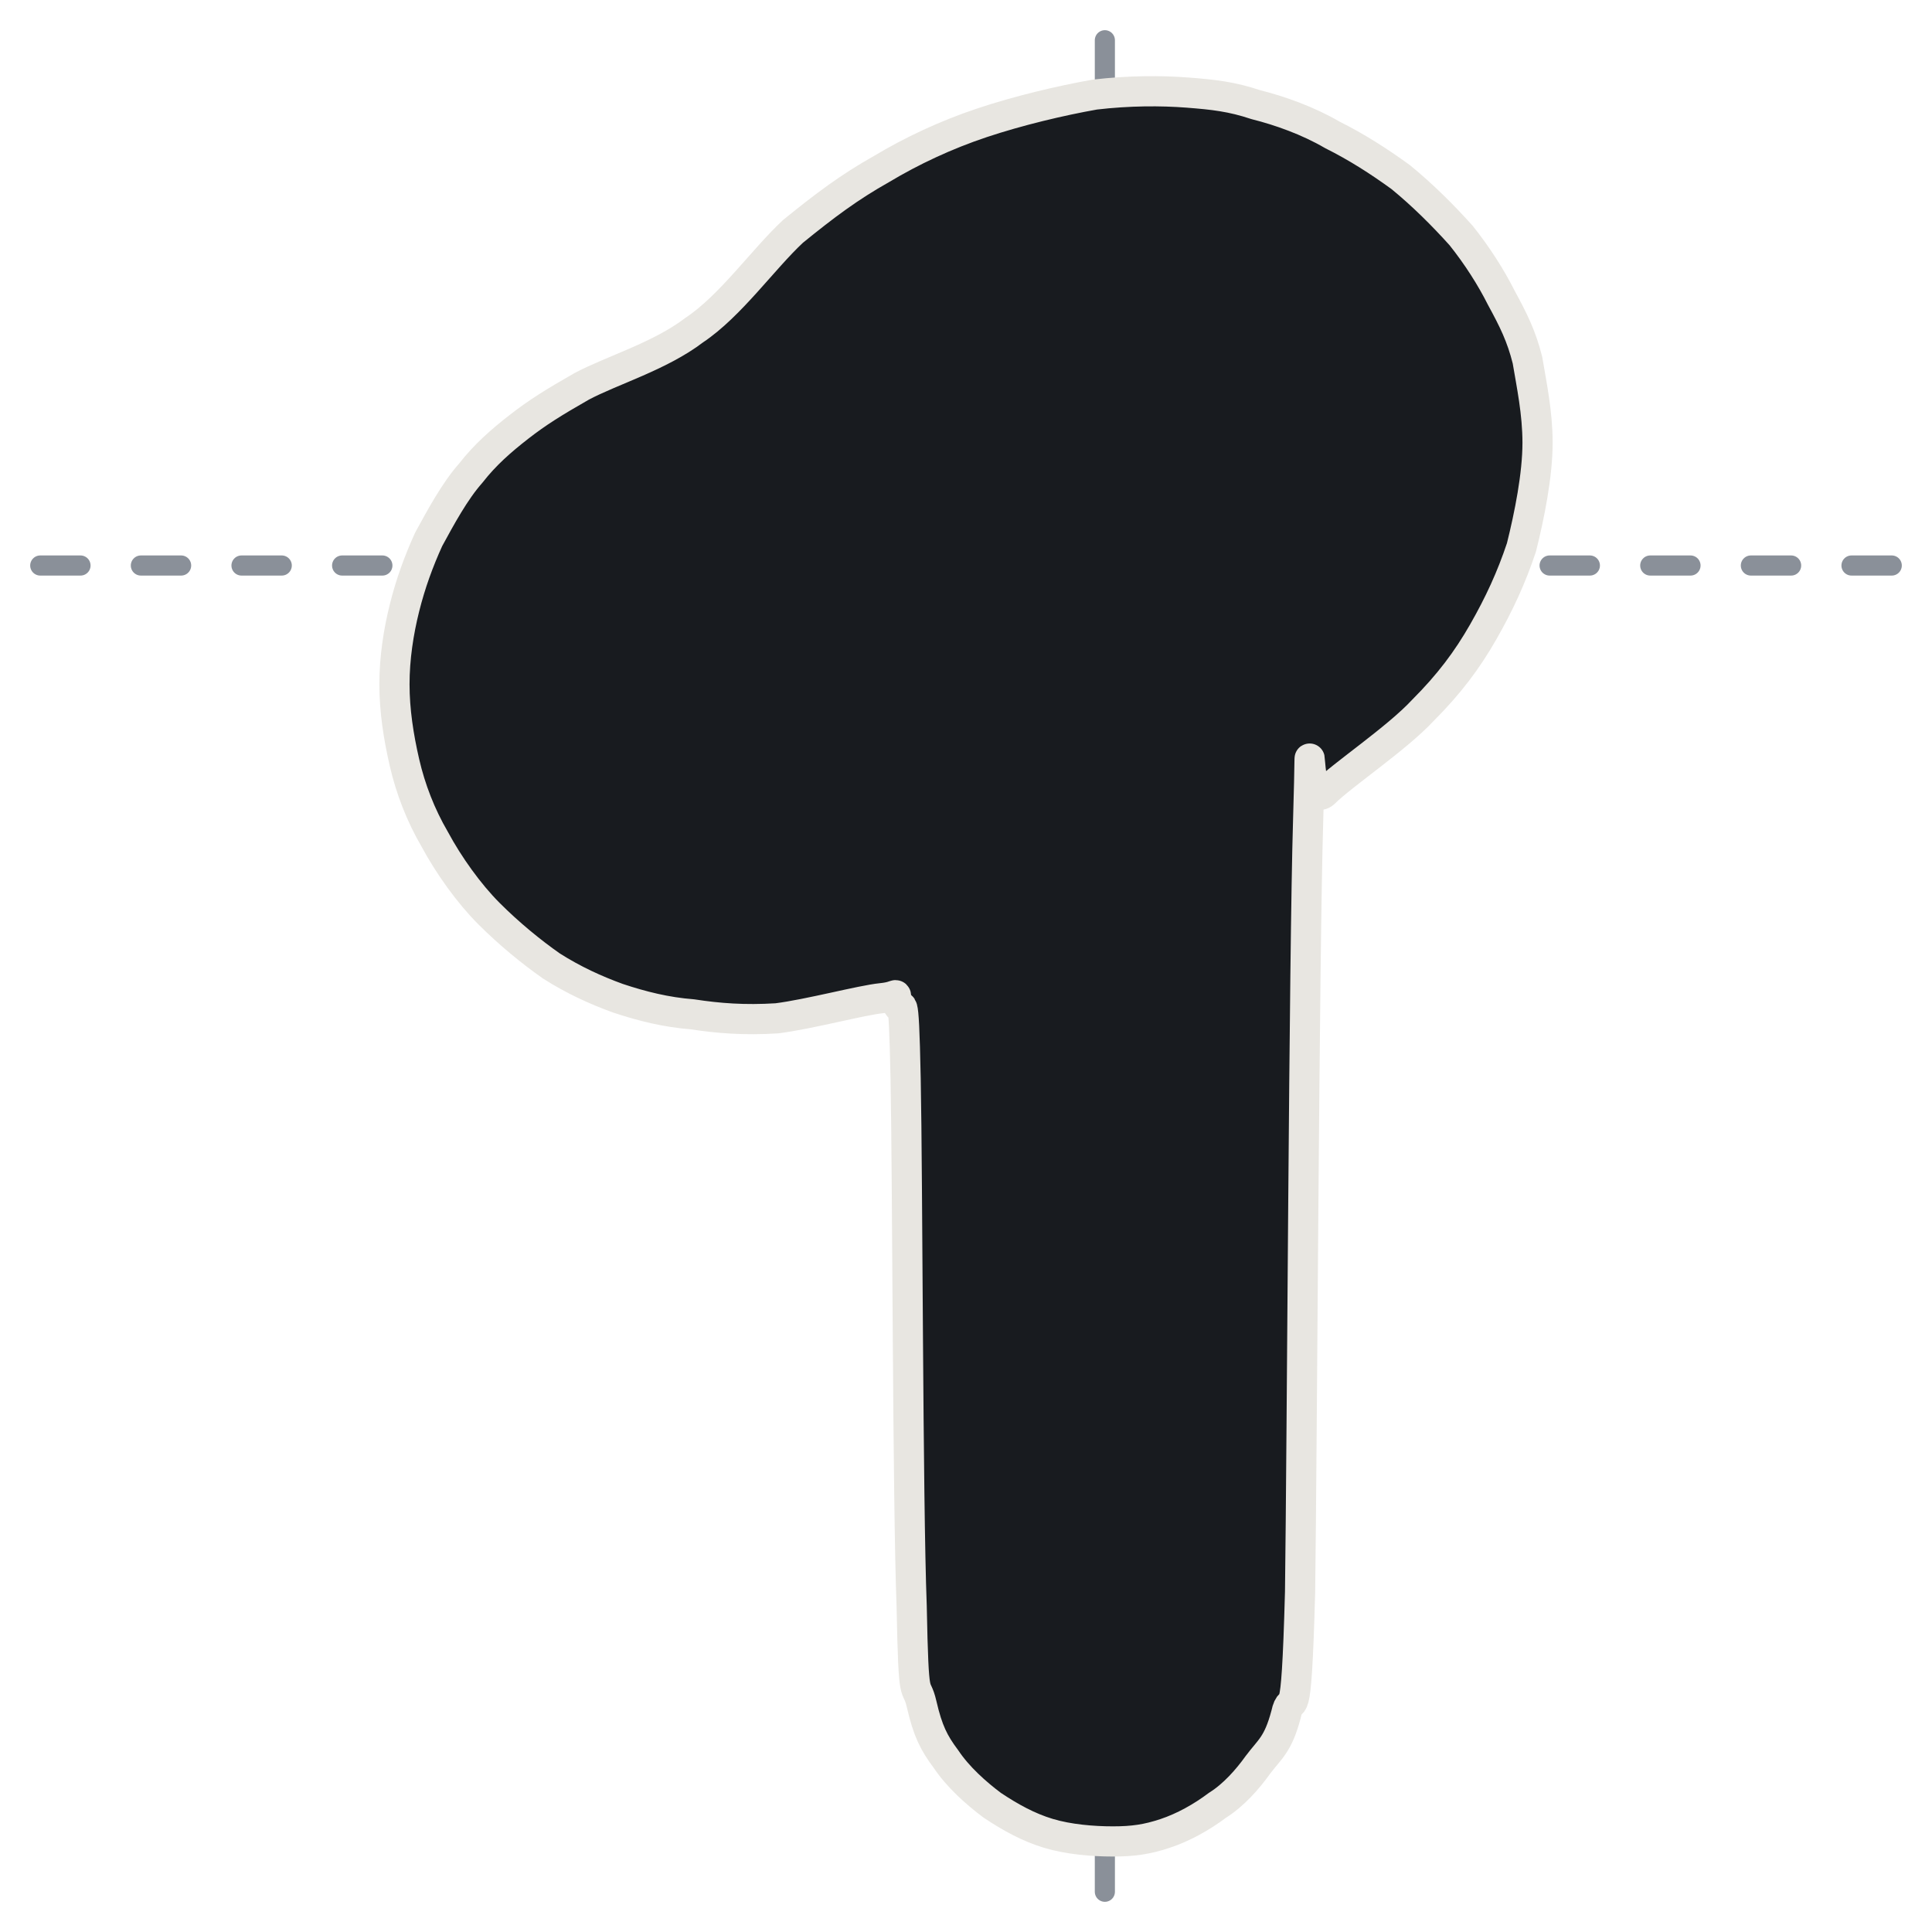
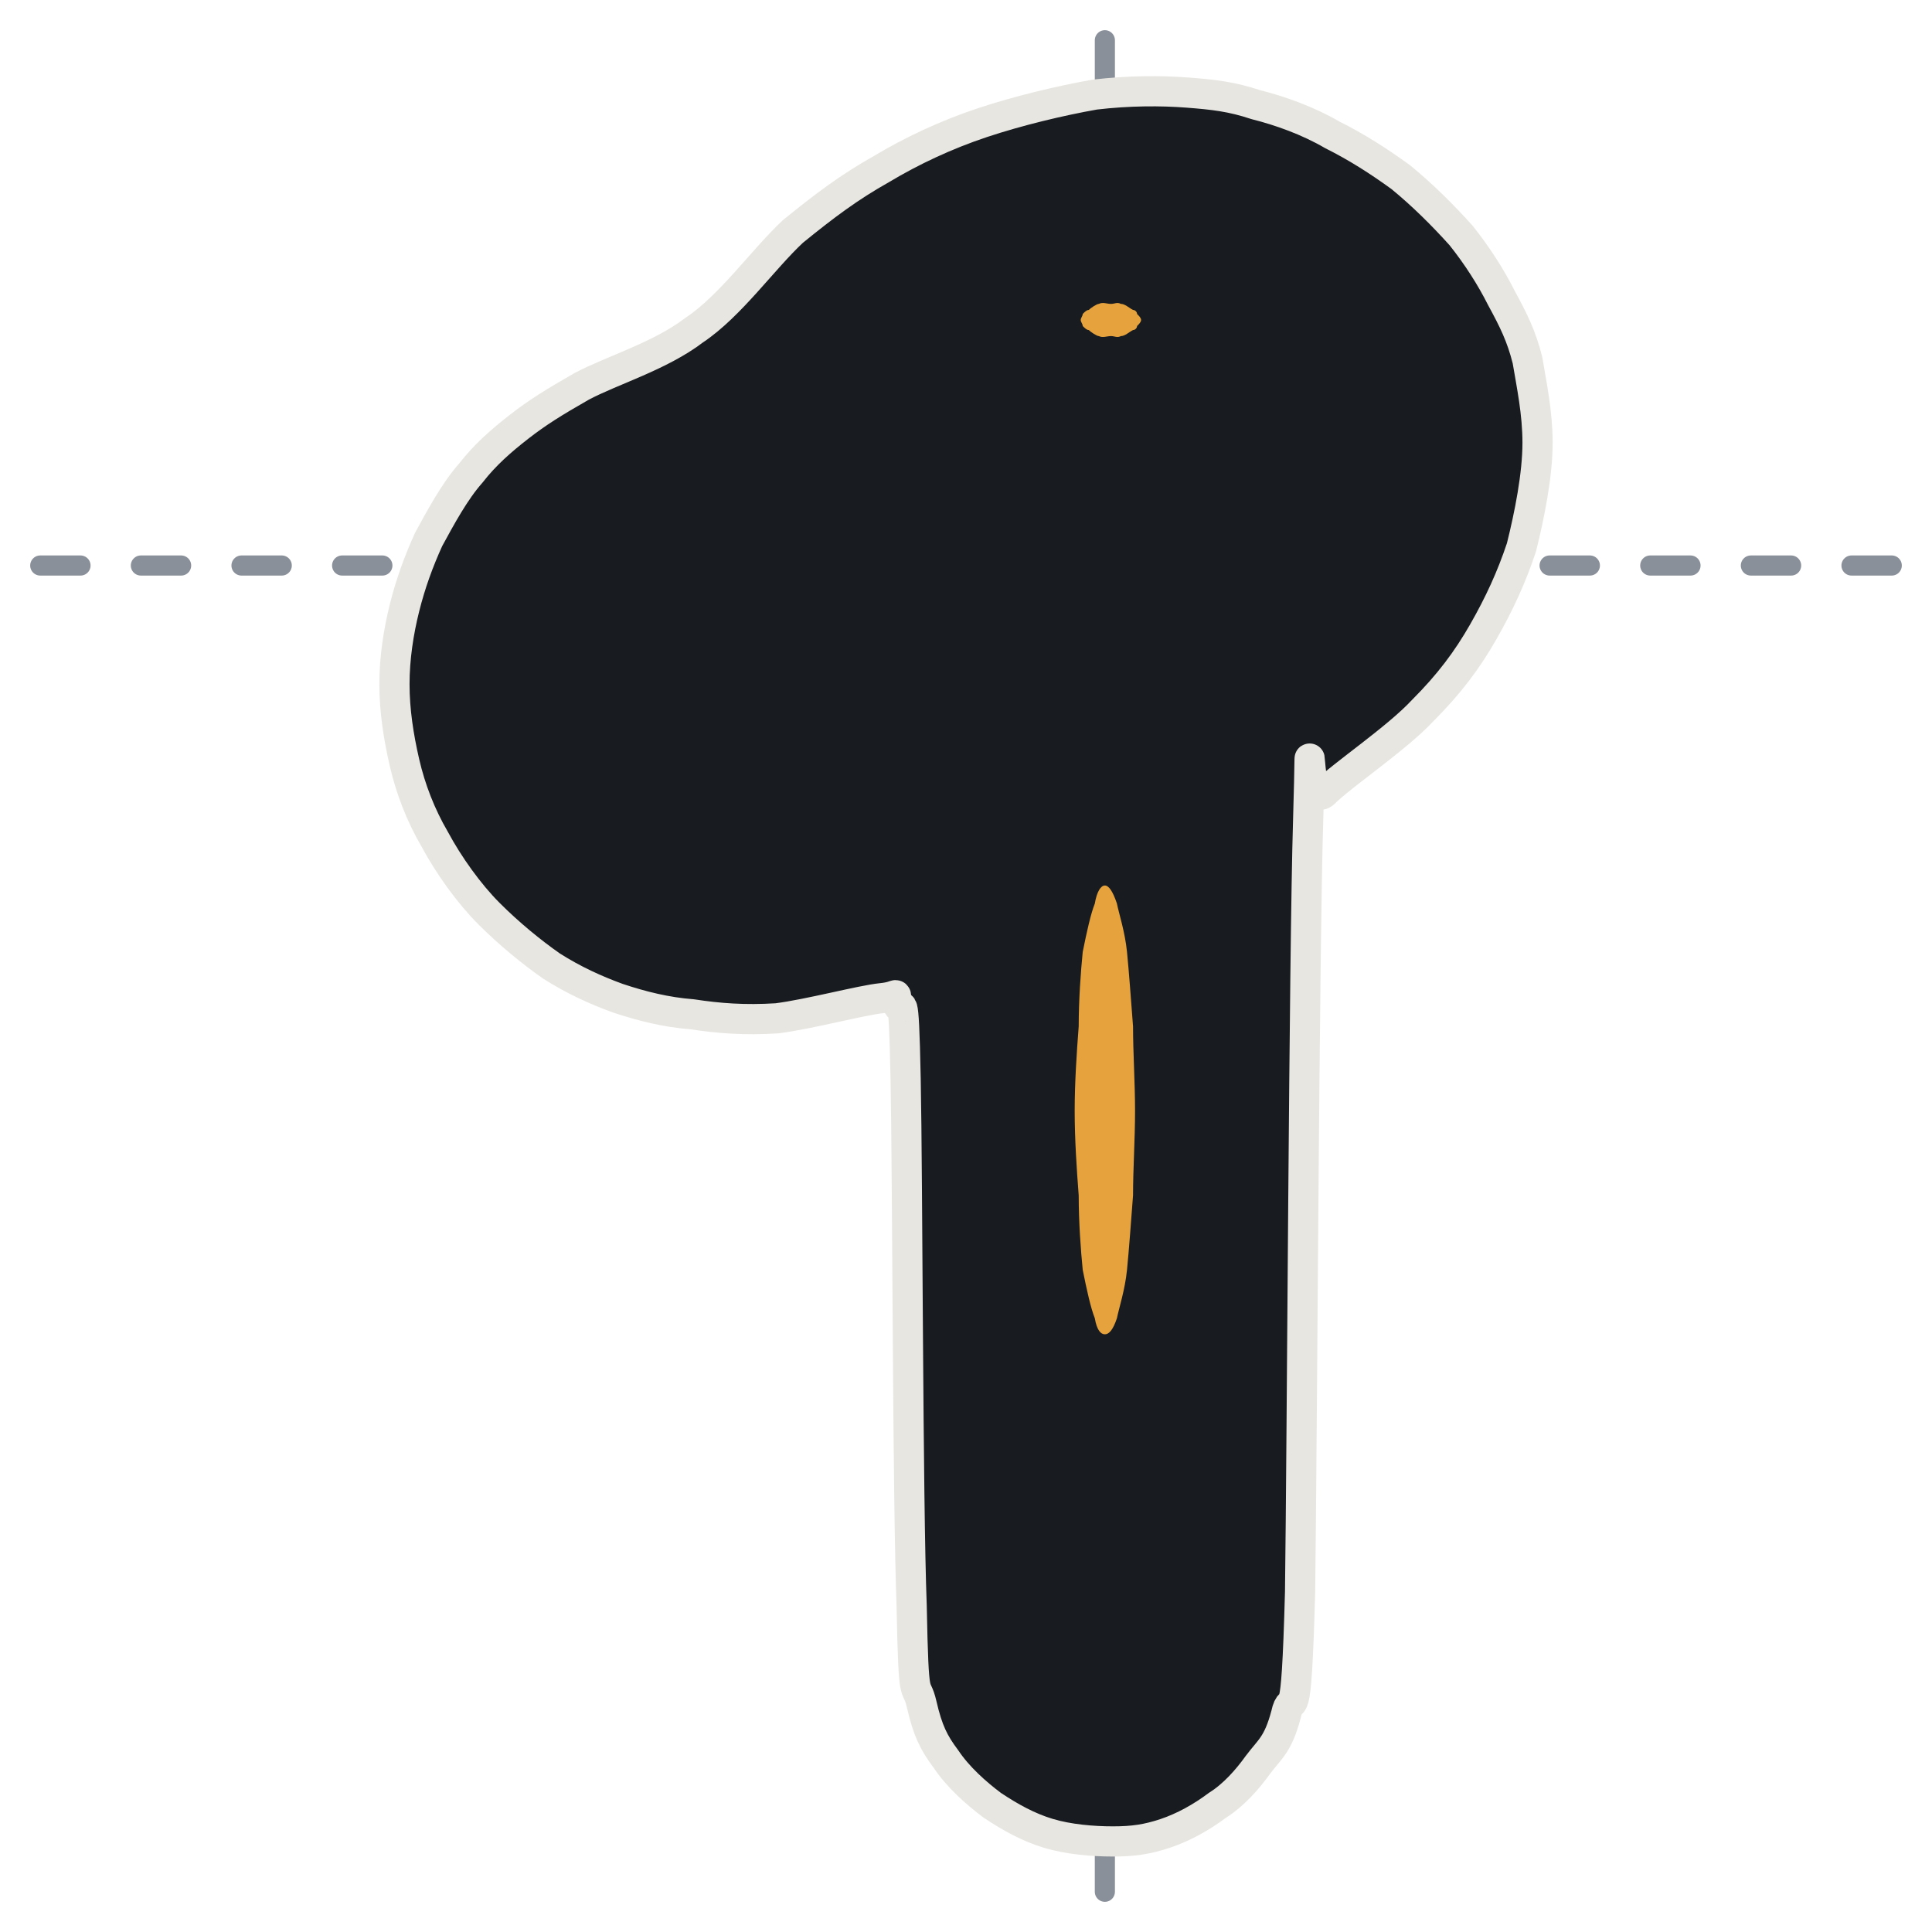
<svg xmlns="http://www.w3.org/2000/svg" viewBox="0 0 96 96" width="96" height="96" role="img" aria-label="EarFun Air 2 NC left earbud">
  <path d="M54.9 2.0L54.9 4.0M54.9 7.0L54.9 9.0M54.9 12.0L54.9 14.0M54.9 17.0L54.9 19.0M54.9 22.0L54.9 24.0M54.9 27.0L54.9 29.0M54.9 32.0L54.9 34.0M54.9 37.0L54.9 39.0M54.9 42.0L54.9 44.0M54.9 47.0L54.9 49.0M54.9 52.0L54.9 54.0M54.9 57.0L54.9 59.0M54.9 62.0L54.9 64.0M54.9 67.0L54.9 69.0M54.9 72.0L54.9 74.0M54.9 77.0L54.9 79.0M54.9 82.0L54.9 84.0M54.9 87.0L54.9 89.0M54.9 92.0L54.9 94.0M2.0 28.1L4.0 28.1M7.0 28.1L9.0 28.1M12.0 28.1L14.0 28.1M17.0 28.1L19.0 28.1M22.0 28.1L24.0 28.1M27.0 28.1L29.0 28.1M32.0 28.1L34.0 28.1M37.0 28.1L39.0 28.1M42.0 28.1L44.0 28.1M47.0 28.1L49.0 28.1M52.0 28.1L54.0 28.1M57.0 28.1L59.0 28.1M62.0 28.1L64.0 28.1M67.0 28.1L69.0 28.1M72.0 28.1L74.0 28.1M77.0 28.1L79.0 28.1M82.0 28.1L84.0 28.1M87.0 28.1L89.0 28.1M92.0 28.1L94.0 28.1" fill="none" stroke="#8A9099" stroke-width="1.0" stroke-linecap="round" stroke-linejoin="round" />
  <path d="M54.4 4.7C56.1 4.5 57.7 4.5 59.0 4.6C60.3 4.7 61.2 4.8 62.4 5.2C63.6 5.5 65.0 6.0 66.2 6.7C67.4 7.3 68.5 8.0 69.6 8.8C70.7 9.7 71.7 10.7 72.6 11.7C73.4 12.7 74.1 13.8 74.6 14.8C75.2 15.9 75.6 16.7 75.9 17.9C76.1 19.1 76.4 20.5 76.4 22.0C76.4 23.6 76.0 25.6 75.6 27.2C75.1 28.7 74.5 30.0 73.7 31.4C72.9 32.8 72.0 34.0 70.7 35.3C69.4 36.7 66.7 38.5 65.8 39.4C64.8 40.3 65.2 34.2 65.0 40.8C64.8 47.4 64.7 71.7 64.6 79.1C64.4 86.5 64.2 83.8 63.9 85.2C63.5 86.7 63.1 86.9 62.5 87.7C62.0 88.4 61.3 89.2 60.5 89.7C59.7 90.3 58.8 90.8 57.9 91.1C57.0 91.4 56.3 91.5 55.3 91.5C54.3 91.5 53.1 91.4 52.1 91.1C51.1 90.8 50.2 90.3 49.3 89.7C48.5 89.1 47.6 88.3 47.0 87.4C46.4 86.6 46.1 86.0 45.8 84.7C45.5 83.4 45.4 85.0 45.3 79.8C45.1 74.6 45.1 58.5 45.0 53.6C44.9 48.6 44.8 50.5 44.6 49.9C44.4 49.2 44.8 49.5 43.8 49.6C42.8 49.7 40.2 50.4 38.6 50.6C37.0 50.7 35.7 50.6 34.4 50.4C33.1 50.3 31.9 50.0 30.7 49.6C29.6 49.2 28.5 48.7 27.4 48.0C26.4 47.3 25.3 46.4 24.3 45.4C23.3 44.4 22.3 43.0 21.6 41.7C20.9 40.5 20.4 39.2 20.1 37.9C19.8 36.6 19.6 35.3 19.6 34.0C19.6 32.7 19.8 31.4 20.1 30.2C20.4 29.0 20.8 27.9 21.3 26.8C21.9 25.7 22.6 24.4 23.4 23.5C24.1 22.6 24.9 21.9 25.8 21.2C26.7 20.5 27.5 20.0 28.9 19.2C30.4 18.4 32.8 17.7 34.5 16.4C36.3 15.2 37.9 12.9 39.4 11.5C41.0 10.2 42.2 9.3 43.8 8.4C45.3 7.5 47.0 6.7 48.8 6.1C50.6 5.5 52.7 5.0 54.4 4.7Z" fill="#181B1F" stroke="#E8E6E1" stroke-width="1.5" stroke-linecap="round" stroke-linejoin="round" />
+   <path d="M56.4 55.2C56.4 56.6 56.3 58.1 56.3 59.4C56.2 60.7 56.1 62.1 56.0 63.1C55.9 64.1 55.6 65.0 55.5 65.5C55.3 66.1 55.1 66.3 54.9 66.3C54.7 66.3 54.5 66.1 54.4 65.5C54.2 65.0 54.0 64.1 53.8 63.1C53.7 62.1 53.6 60.7 53.6 59.4C53.5 58.1 53.4 56.6 53.4 55.2C53.4 53.8 53.5 52.3 53.6 51.0C53.6 49.7 53.7 48.3 53.8 47.3C54.0 46.3 54.2 45.4 54.4 44.9C54.5 44.3 54.7 44.0 54.9 44.0C55.1 44.0 55.3 44.3 55.5 44.9C55.6 45.4 55.9 46.3 56.0 47.3C56.1 48.3 56.2 49.7 56.3 51.0C56.3 52.3 56.4 53.8 56.4 55.2Z" fill="#E6A23C" />
+   <path d="M56.7 15.9C56.7 16.0 56.6 16.1 56.5 16.2C56.5 16.3 56.4 16.4 56.3 16.4C56.1 16.5 55.9 16.7 55.7 16.7C55.5 16.8 55.4 16.7 55.2 16.7C55.0 16.7 54.8 16.8 54.6 16.7C54.5 16.7 54.2 16.5 54.1 16.4C54.0 16.4 53.9 16.3 53.8 16.2C53.8 16.1 53.7 16.0 53.7 15.9C53.7 15.8 53.8 15.7 53.8 15.6C53.9 15.5 54.0 15.4 54.1 15.4C54.2 15.3 54.5 15.1 54.6 15.1C54.8 15.0 55.0 15.1 55.2 15.1C55.4 15.1 55.5 15.0 55.7 15.1C55.9 15.1 56.1 15.3 56.3 15.4C56.4 15.4 56.5 15.5 56.5 15.6C56.6 15.7 56.7 15.8 56.7 15.9Z" fill="#E6A23C" />
</svg>
